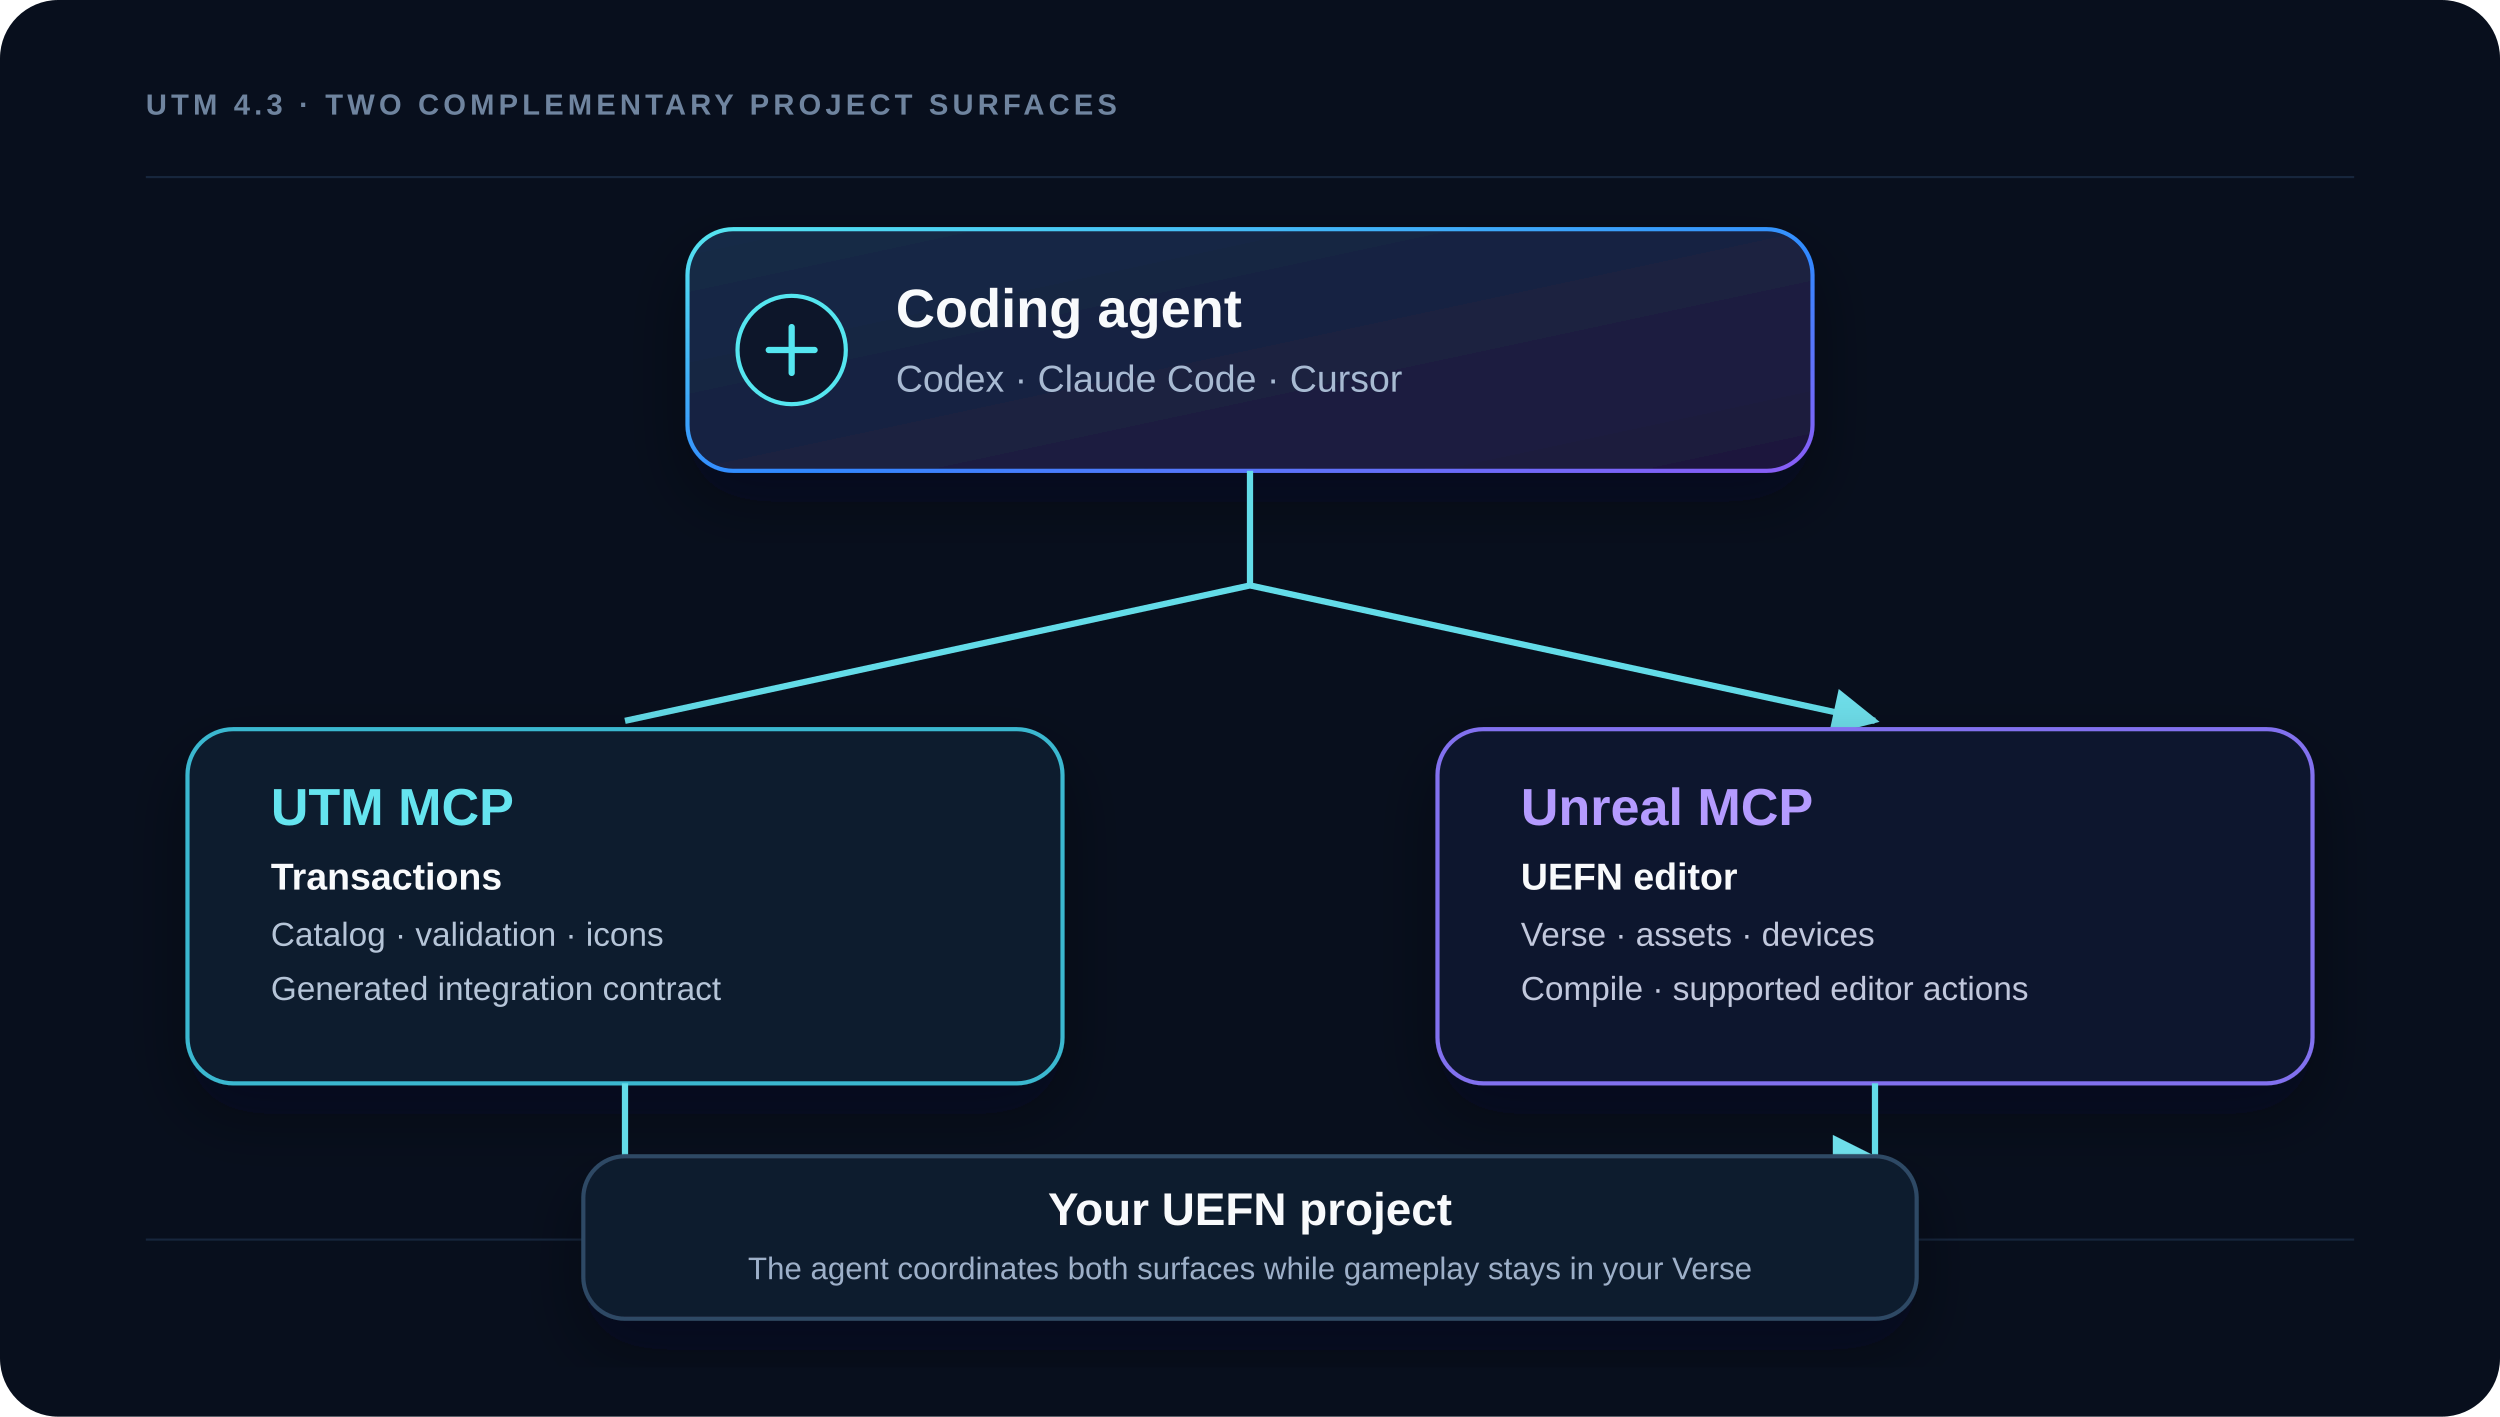
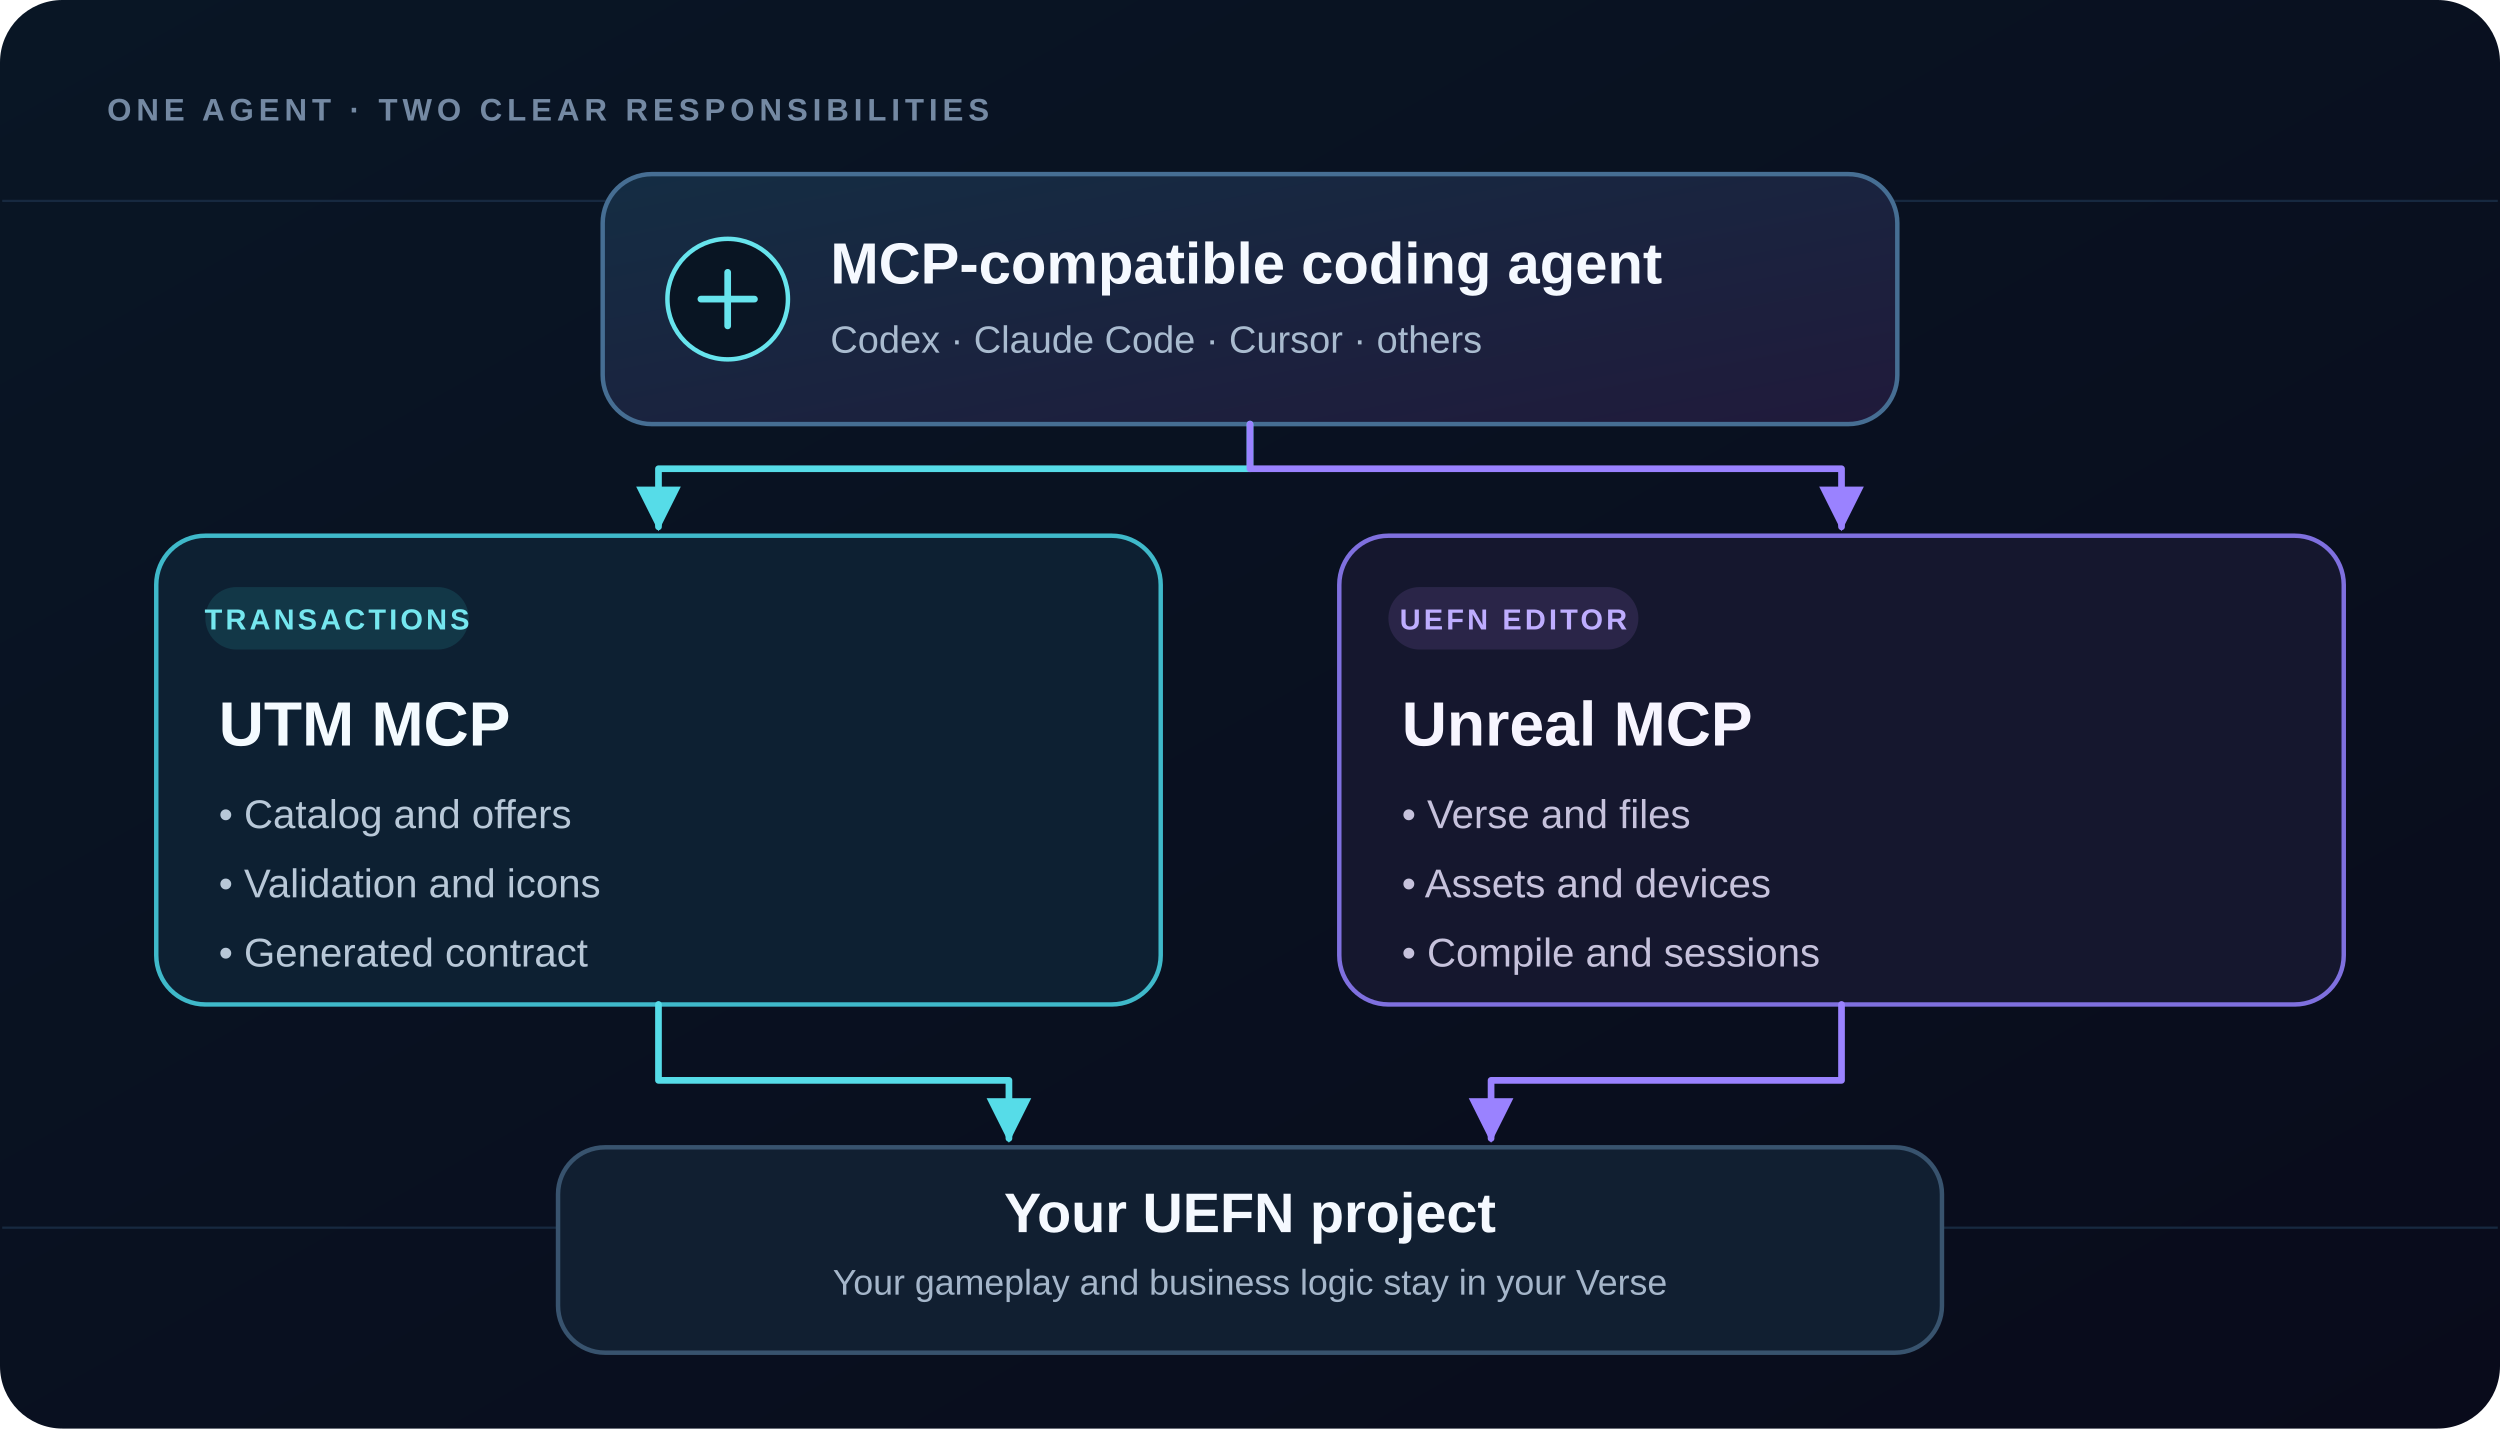
- <svg xmlns="http://www.w3.org/2000/svg" viewBox="0 0 1200 680" role="img" aria-labelledby="title desc">
+ <svg xmlns="http://www.w3.org/2000/svg" viewBox="0 0 1120 640" role="img" aria-labelledby="title desc">
  <defs>
-     <linearGradient id="edge" x1="0" y1="0" x2="1" y2="1">
-       <stop stop-color="#55E6F0" />
-       <stop offset=".55" stop-color="#3188FF" />
-       <stop offset="1" stop-color="#8B5CF6" />
+     <linearGradient id="background" x1="0" y1="0" x2="1" y2="1">
+       <stop stop-color="#091625" />
+       <stop offset="1" stop-color="#090b1b" />
    </linearGradient>
-     <linearGradient id="agent" x1="0" y1="0" x2="1" y2="1">
-       <stop stop-color="#172b46" />
-       <stop offset="1" stop-color="#1c183d" />
+     <linearGradient id="agentFill" x1="0" y1="0" x2="1" y2="1">
+       <stop stop-color="#142d43" />
+       <stop offset="1" stop-color="#201a3b" />
    </linearGradient>
-     <filter id="shadow" x="-20%" y="-20%" width="140%" height="150%">
-       <feDropShadow dx="0" dy="14" stdDeviation="16" flood-color="#000814" flood-opacity=".35" />
-     </filter>
-     <marker id="arrow" viewBox="0 0 12 12" refX="10" refY="6" markerWidth="9" markerHeight="9" orient="auto">
-       <path d="M1 1l10 5-10 5z" fill="#6edeea" />
+     <marker id="arrowCyan" viewBox="0 0 12 12" refX="10" refY="6" markerWidth="8" markerHeight="8" orient="auto">
+       <path d="M1 1 11 6 1 11Z" fill="#56dce8" />
+     </marker>
+     <marker id="arrowPurple" viewBox="0 0 12 12" refX="10" refY="6" markerWidth="8" markerHeight="8" orient="auto">
+       <path d="M1 1 11 6 1 11Z" fill="#9a82ff" />
    </marker>
  </defs>
-   <rect width="1200" height="680" rx="28" fill="#080f1d" />
-   <path d="M70 85h1060M70 595h1060" stroke="#17263d" />
-   <text x="70" y="55" fill="#6f849f" font-family="Segoe UI,Arial,sans-serif" font-size="14" font-weight="700" letter-spacing="2">UTM 4.3 · TWO COMPLEMENTARY PROJECT SURFACES</text>
-   <g filter="url(#shadow)">
-     <rect x="330" y="110" width="540" height="116" rx="22" fill="url(#agent)" stroke="url(#edge)" stroke-width="2" />
-     <circle cx="380" cy="168" r="26" fill="#0d1729" stroke="#55e6f0" stroke-width="2" />
-     <path d="M369 168h22M380 157v22" stroke="#55e6f0" stroke-width="3" stroke-linecap="round" />
-     <text x="430" y="157" fill="#f8fafc" font-family="Segoe UI,Arial,sans-serif" font-size="26" font-weight="800">Coding agent</text>
-     <text x="430" y="188" fill="#a8bad2" font-family="Segoe UI,Arial,sans-serif" font-size="18">Codex · Claude Code · Cursor</text>
+   <rect width="1120" height="640" rx="28" fill="url(#background)" />
+   <path d="M1 90H1119M1 550H1119" stroke="#172940" />
+   <text x="48" y="54" fill="#7489a3" font-family="Segoe UI,Arial,sans-serif" font-size="14" font-weight="700" letter-spacing="2.2">ONE AGENT · TWO CLEAR RESPONSIBILITIES</text>
+   <g>
+     <rect x="270" y="78" width="580" height="112" rx="22" fill="url(#agentFill)" stroke="#466e93" stroke-width="2" />
+     <circle cx="326" cy="134" r="27" fill="#091523" stroke="#67e4ed" stroke-width="2" />
+     <path d="M314 134h24M326 122v24" stroke="#67e4ed" stroke-width="3" stroke-linecap="round" />
+     <text x="372" y="127" fill="#f5f9ff" font-family="Segoe UI,Arial,sans-serif" font-size="26" font-weight="800">MCP-compatible coding agent</text>
+     <text x="372" y="158" fill="#a9bbcf" font-family="Segoe UI,Arial,sans-serif" font-size="17">Codex · Claude Code · Cursor · others</text>
  </g>
-   <path d="M600 226v55M600 281L300 346M600 281l300 65" fill="none" stroke="#63dce8" stroke-width="3" marker-end="url(#arrow)" />
-   <g filter="url(#shadow)">
-     <rect x="90" y="350" width="420" height="170" rx="22" fill="#0e1a2d" stroke="#3ab8d0" stroke-width="2" />
-     <rect x="690" y="350" width="420" height="170" rx="22" fill="#11182f" stroke="#8271ef" stroke-width="2" />
-     <text x="130" y="396" fill="#65e4ef" font-family="Segoe UI,Arial,sans-serif" font-size="25" font-weight="800">UTM MCP</text>
-     <text x="130" y="427" fill="#f8fafc" font-family="Segoe UI,Arial,sans-serif" font-size="18" font-weight="700">Transactions</text>
-     <text x="130" y="454" fill="#b5c5d8" font-family="Segoe UI,Arial,sans-serif" font-size="16">Catalog · validation · icons</text>
-     <text x="130" y="480" fill="#b5c5d8" font-family="Segoe UI,Arial,sans-serif" font-size="16">Generated integration contract</text>
-     <text x="730" y="396" fill="#b49bff" font-family="Segoe UI,Arial,sans-serif" font-size="25" font-weight="800">Unreal MCP</text>
-     <text x="730" y="427" fill="#f8fafc" font-family="Segoe UI,Arial,sans-serif" font-size="18" font-weight="700">UEFN editor</text>
-     <text x="730" y="454" fill="#c1c8dd" font-family="Segoe UI,Arial,sans-serif" font-size="16">Verse · assets · devices</text>
-     <text x="730" y="480" fill="#c1c8dd" font-family="Segoe UI,Arial,sans-serif" font-size="16">Compile · supported editor actions</text>
+   <path d="M560 190V210H295V236" fill="none" stroke="#56dce8" stroke-width="3" stroke-linecap="round" stroke-linejoin="round" marker-end="url(#arrowCyan)" />
+   <path d="M560 190V210H825V236" fill="none" stroke="#9a82ff" stroke-width="3" stroke-linecap="round" stroke-linejoin="round" marker-end="url(#arrowPurple)" />
+   <g>
+     <rect x="70" y="240" width="450" height="210" rx="22" fill="#0d2032" stroke="#3fb9ca" stroke-width="2" />
+     <rect x="92" y="263" width="118" height="28" rx="14" fill="#123747" />
+     <text x="151" y="282" text-anchor="middle" fill="#75e7ef" font-family="Segoe UI,Arial,sans-serif" font-size="13" font-weight="800" letter-spacing="1.4">TRANSACTIONS</text>
+     <text x="98" y="334" fill="#f4fbff" font-family="Segoe UI,Arial,sans-serif" font-size="28" font-weight="800">UTM MCP</text>
+     <text x="98" y="371" fill="#b8c8d8" font-family="Segoe UI,Arial,sans-serif" font-size="18">• Catalog and offers</text>
+     <text x="98" y="402" fill="#b8c8d8" font-family="Segoe UI,Arial,sans-serif" font-size="18">• Validation and icons</text>
+     <text x="98" y="433" fill="#b8c8d8" font-family="Segoe UI,Arial,sans-serif" font-size="18">• Generated contract</text>
  </g>
-   <path d="M300 520v36M900 520v36M300 556h600" fill="none" stroke="#63dce8" stroke-width="3" marker-end="url(#arrow)" />
-   <g filter="url(#shadow)">
-     <rect x="280" y="555" width="640" height="78" rx="20" fill="#101c2d" stroke="#2d4865" stroke-width="2" />
-     <text x="600" y="588" text-anchor="middle" fill="#f8fafc" font-family="Segoe UI,Arial,sans-serif" font-size="22" font-weight="800">Your UEFN project</text>
-     <text x="600" y="614" text-anchor="middle" fill="#9db0c9" font-family="Segoe UI,Arial,sans-serif" font-size="15">The agent coordinates both surfaces while gameplay stays in your Verse</text>
+   <g>
+     <rect x="600" y="240" width="450" height="210" rx="22" fill="#15172e" stroke="#7f70df" stroke-width="2" />
+     <rect x="622" y="263" width="112" height="28" rx="14" fill="#2a2548" />
+     <text x="678" y="282" text-anchor="middle" fill="#beadff" font-family="Segoe UI,Arial,sans-serif" font-size="13" font-weight="800" letter-spacing="1.4">UEFN EDITOR</text>
+     <text x="628" y="334" fill="#f7f5ff" font-family="Segoe UI,Arial,sans-serif" font-size="28" font-weight="800">Unreal MCP</text>
+     <text x="628" y="371" fill="#c6c2dc" font-family="Segoe UI,Arial,sans-serif" font-size="18">• Verse and files</text>
+     <text x="628" y="402" fill="#c6c2dc" font-family="Segoe UI,Arial,sans-serif" font-size="18">• Assets and devices</text>
+     <text x="628" y="433" fill="#c6c2dc" font-family="Segoe UI,Arial,sans-serif" font-size="18">• Compile and sessions</text>
+   </g>
+   <path d="M295 450V484H452V510" fill="none" stroke="#56dce8" stroke-width="3" stroke-linecap="round" stroke-linejoin="round" marker-end="url(#arrowCyan)" />
+   <path d="M825 450V484H668V510" fill="none" stroke="#9a82ff" stroke-width="3" stroke-linecap="round" stroke-linejoin="round" marker-end="url(#arrowPurple)" />
+   <g>
+     <rect x="250" y="514" width="620" height="92" rx="21" fill="#111f31" stroke="#38536e" stroke-width="2" />
+     <text x="560" y="552" text-anchor="middle" fill="#f5f9ff" font-family="Segoe UI,Arial,sans-serif" font-size="25" font-weight="800">Your UEFN project</text>
+     <text x="560" y="580" text-anchor="middle" fill="#a5b6ca" font-family="Segoe UI,Arial,sans-serif" font-size="16">Your gameplay and business logic stay in your Verse</text>
  </g>
</svg>
